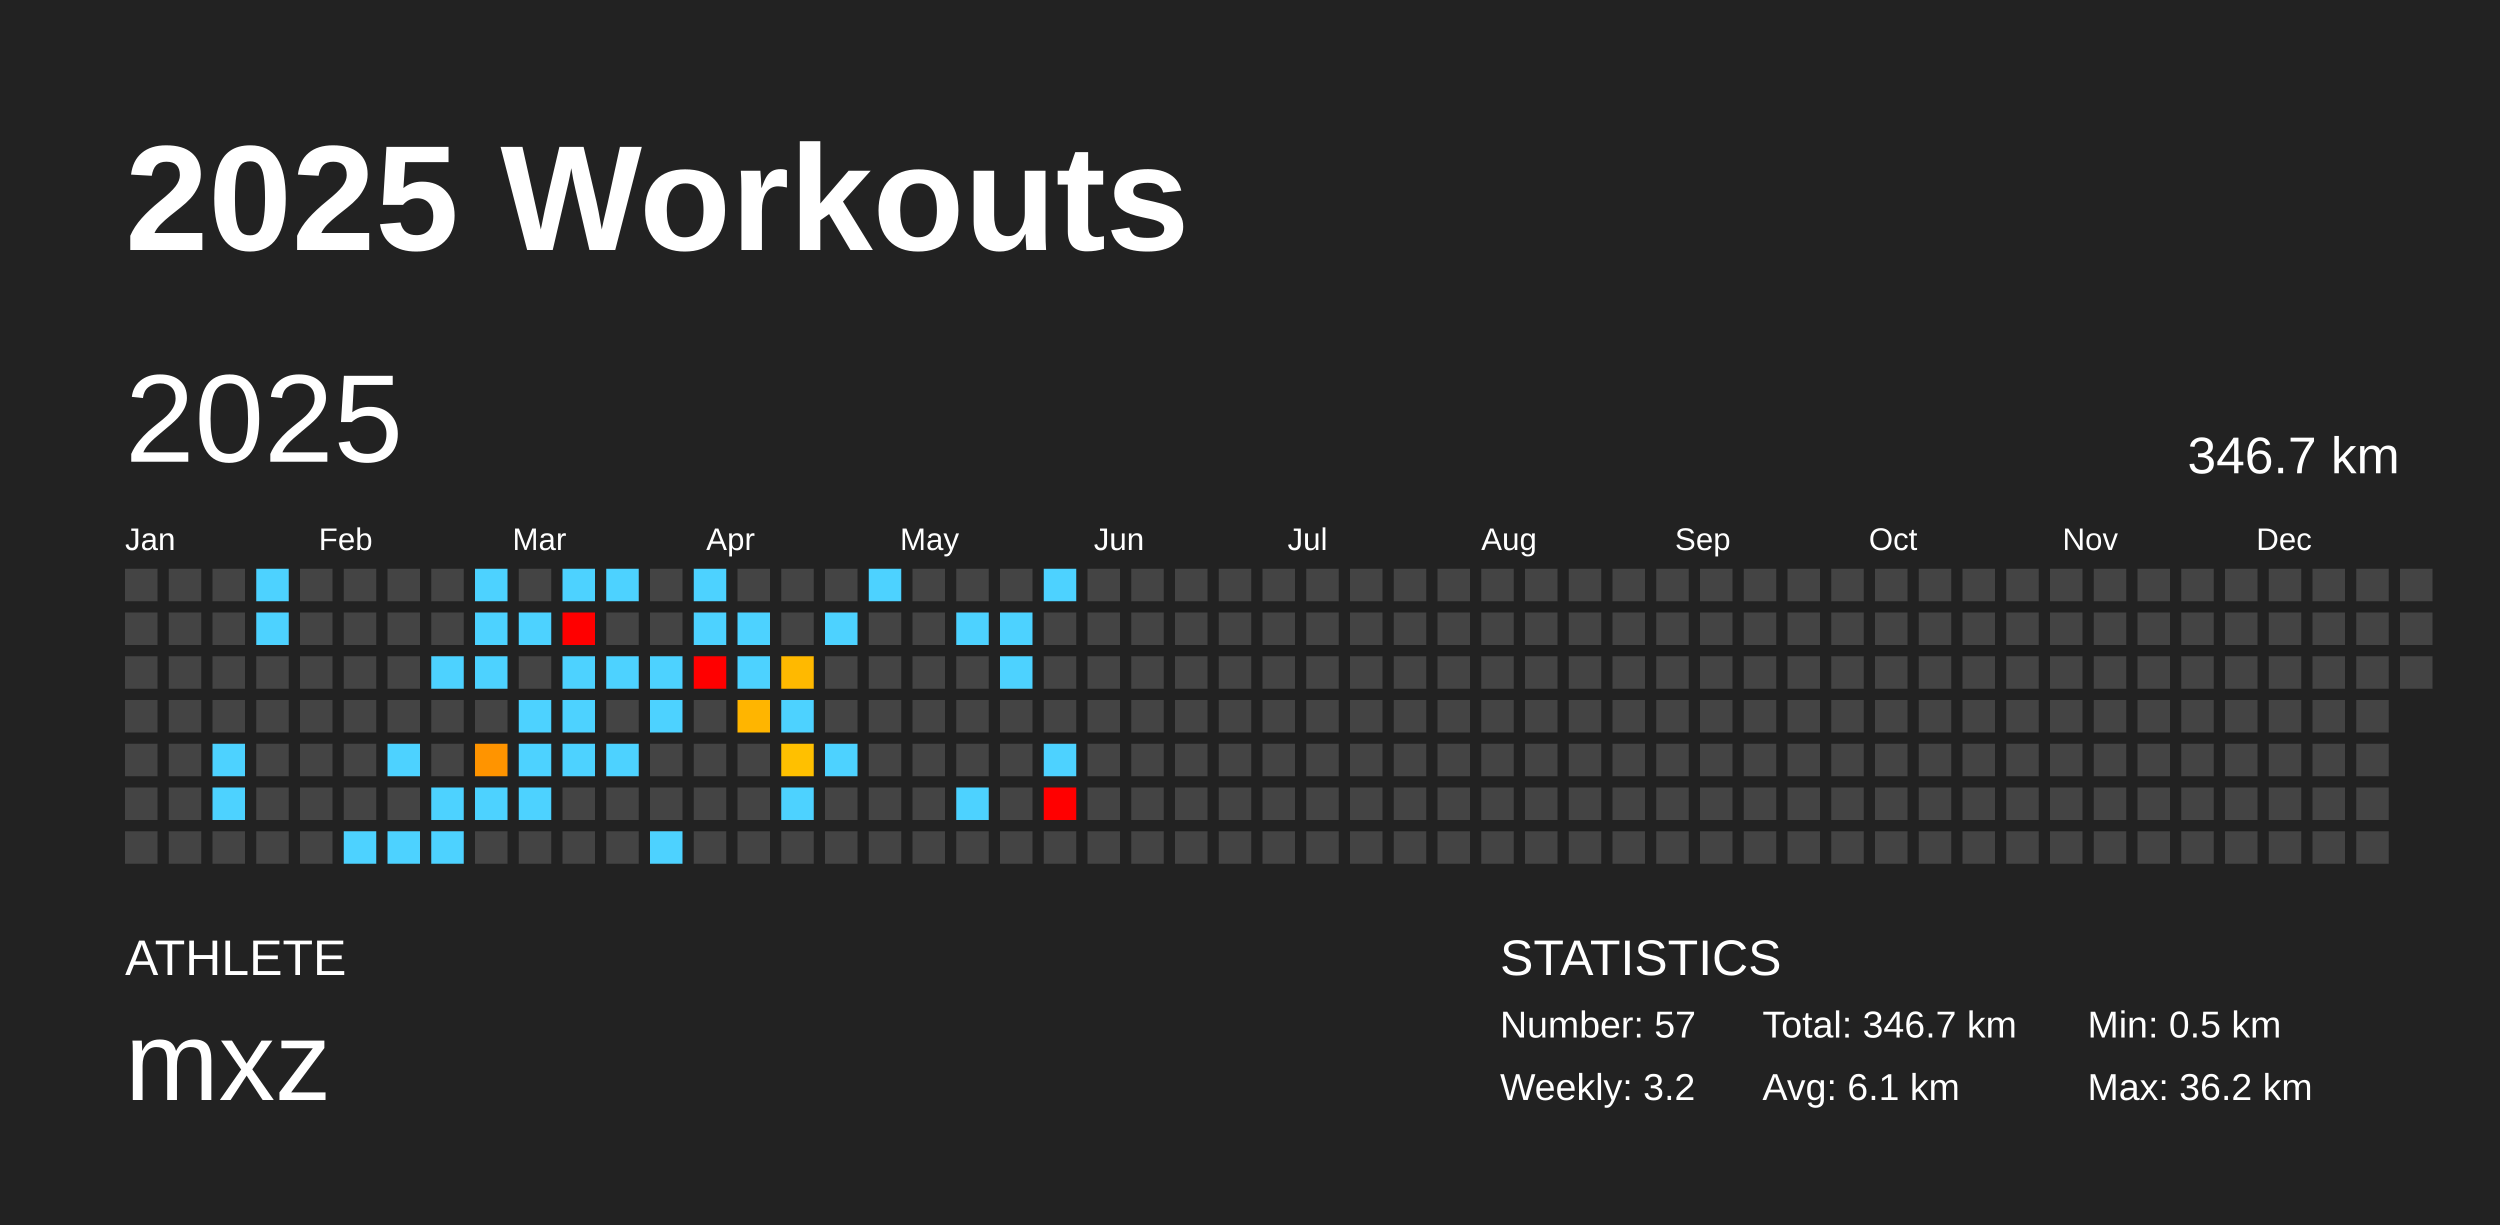
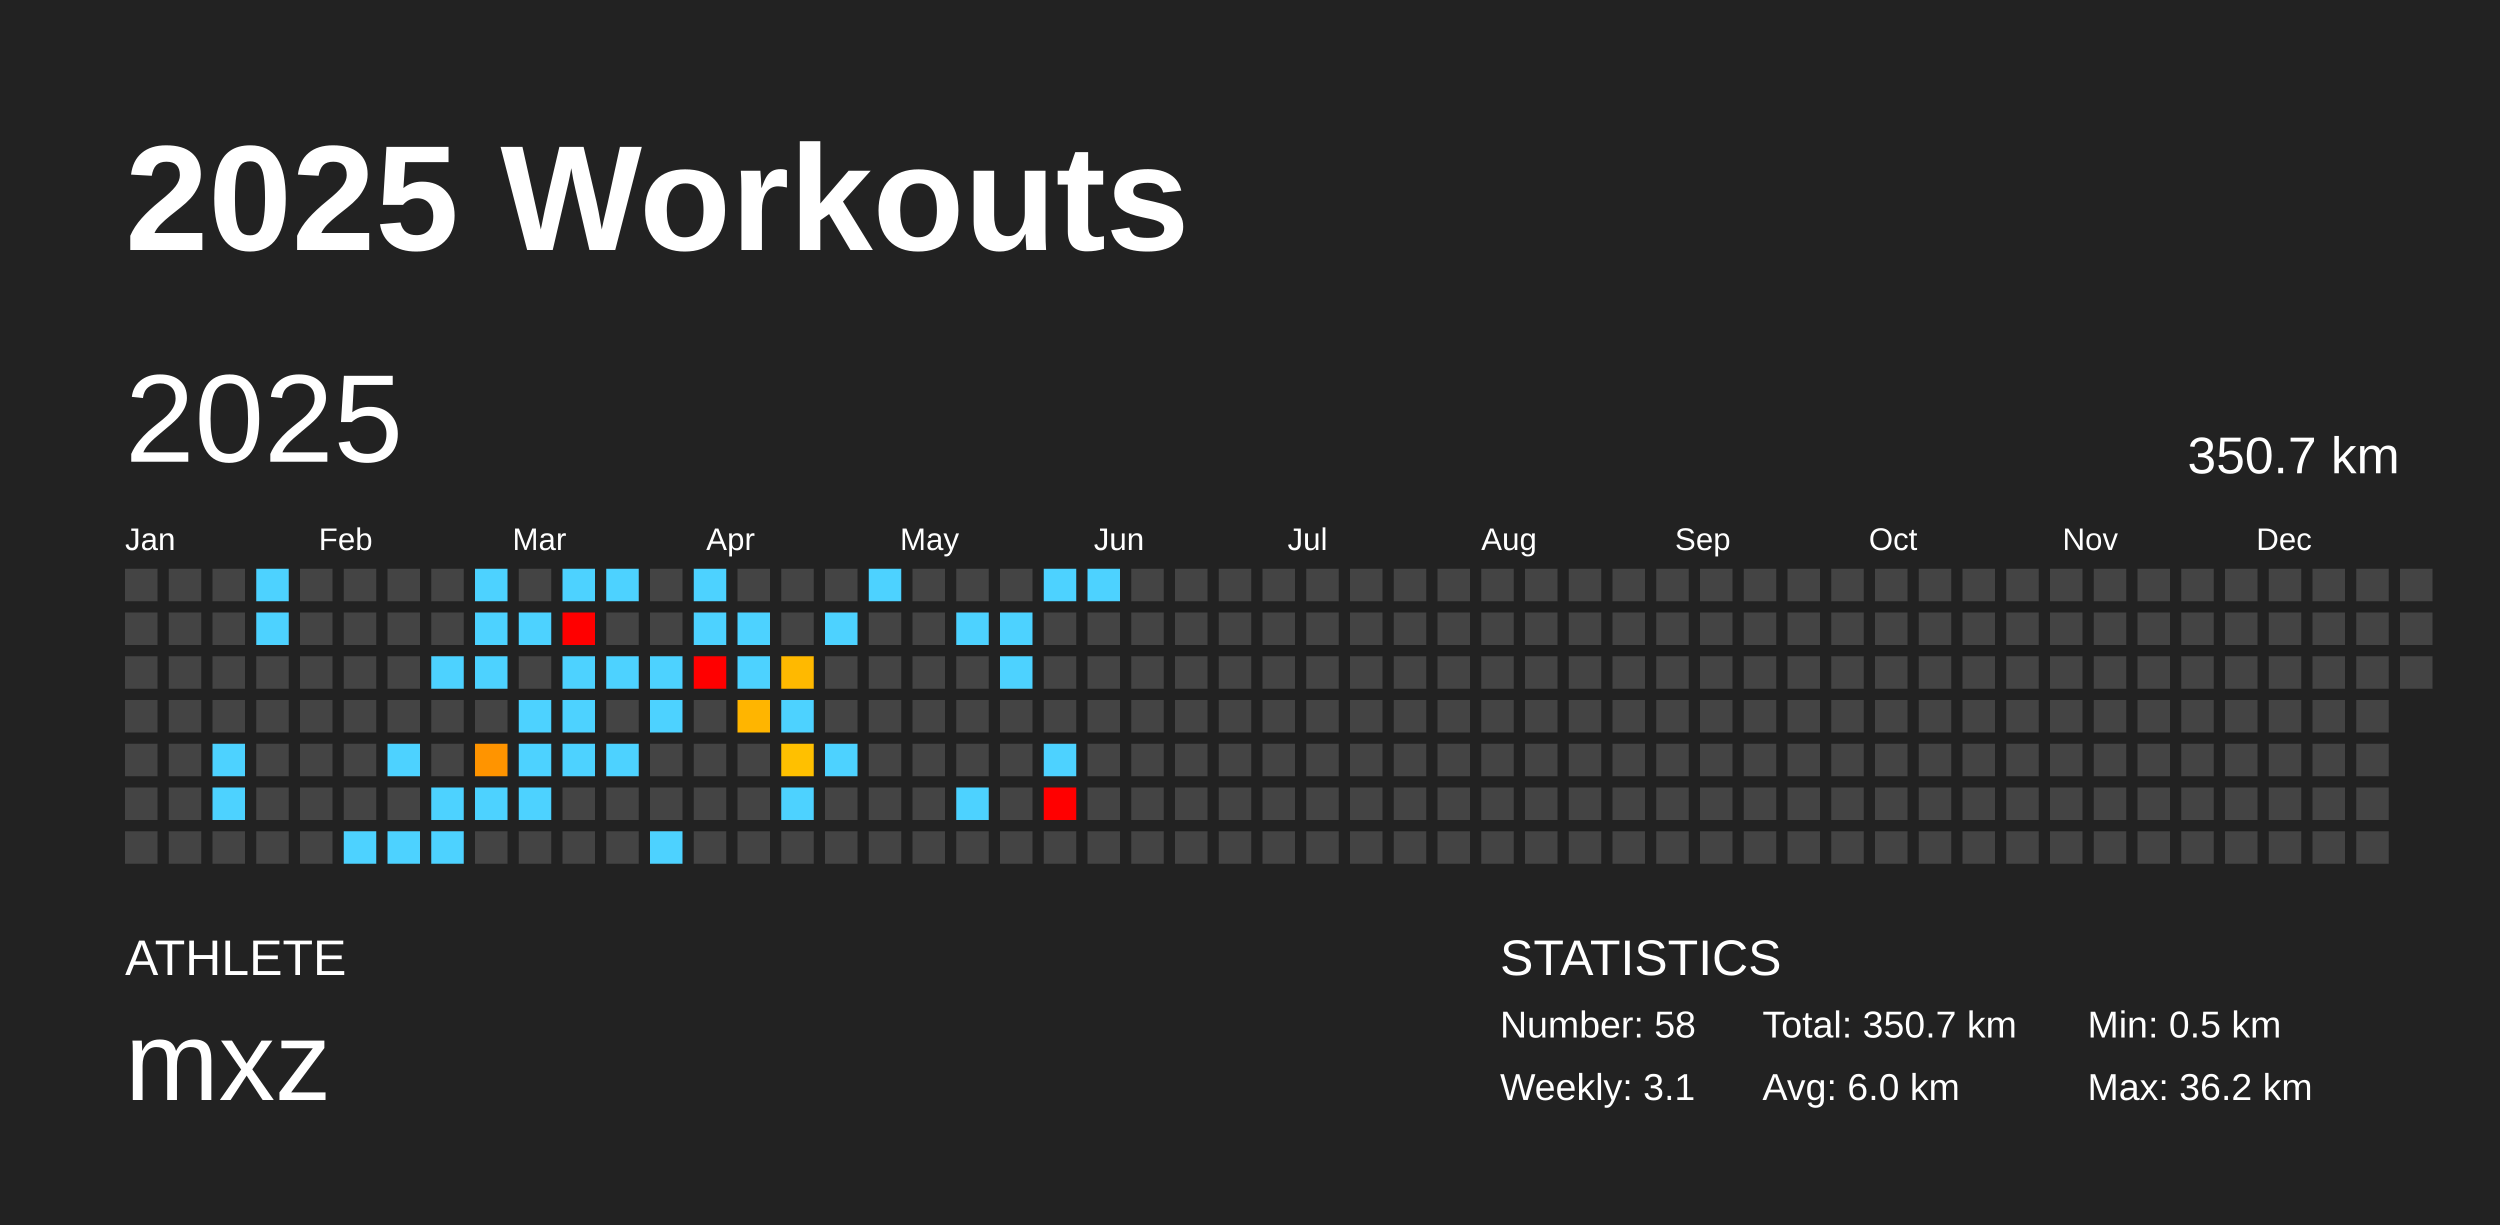
<svg xmlns="http://www.w3.org/2000/svg" baseProfile="full" height="98mm" version="1.1" viewBox="0,0,200,98" width="200mm">
  <defs />
  <rect fill="#222222" height="98" width="200" x="0" y="0" />
  <text fill="#FFFFFF" style="font-size:12px; font-family:Arial; font-weight:bold;" x="10" y="20">2025 Workouts</text>
  <text fill="#FFFFFF" style="font-size:4px; font-family:Arial" x="10" y="78">ATHLETE</text>
  <text fill="#FFFFFF" style="font-size:9px; font-family:Arial" x="10" y="88">mxz</text>
  <text fill="#FFFFFF" style="font-size:4px; font-family:Arial" x="120" y="78">STATISTICS</text>
-   <text fill="#FFFFFF" style="font-size:3px; font-family:Arial" x="120" y="83">Number: 57</text>
-   <text fill="#FFFFFF" style="font-size:3px; font-family:Arial" x="120" y="88">Weekly: 3.2</text>
-   <text fill="#FFFFFF" style="font-size:3px; font-family:Arial" x="141" y="83">Total: 346.7 km</text>
-   <text fill="#FFFFFF" style="font-size:3px; font-family:Arial" x="141" y="88">Avg: 6.1 km</text>
+   <text fill="#FFFFFF" style="font-size:3px; font-family:Arial" x="120" y="83">Number: 58</text>
+   <text fill="#FFFFFF" style="font-size:3px; font-family:Arial" x="120" y="88">Weekly: 3.1</text>
+   <text fill="#FFFFFF" style="font-size:3px; font-family:Arial" x="141" y="83">Total: 350.7 km</text>
+   <text fill="#FFFFFF" style="font-size:3px; font-family:Arial" x="141" y="88">Avg: 6.0 km</text>
  <text fill="#FFFFFF" style="font-size:3px; font-family:Arial" x="167" y="83">Min: 0.5 km</text>
  <text fill="#FFFFFF" style="font-size:3px; font-family:Arial" x="167" y="88">Max: 36.2 km</text>
  <text dominant-baseline="hanging" fill="#FFFFFF" style="font-size:10.0px; font-family:Arial;" x="10" y="30">2025</text>
-   <text dominant-baseline="hanging" fill="#FFFFFF" style="font-size:4.125px; font-family:Arial;" x="175" y="35">346.7 km</text>
+   <text dominant-baseline="hanging" fill="#FFFFFF" style="font-size:4.125px; font-family:Arial;" x="175" y="35">350.7 km</text>
  <text fill="#FFFFFF" style="font-size:2.5px; font-family:Arial" x="10.0" y="44">Jan</text>
  <text fill="#FFFFFF" style="font-size:2.5px; font-family:Arial" x="25.5" y="44">Feb</text>
  <text fill="#FFFFFF" style="font-size:2.5px; font-family:Arial" x="41.0" y="44">Mar</text>
  <text fill="#FFFFFF" style="font-size:2.5px; font-family:Arial" x="56.5" y="44">Apr</text>
  <text fill="#FFFFFF" style="font-size:2.5px; font-family:Arial" x="72.0" y="44">May</text>
  <text fill="#FFFFFF" style="font-size:2.5px; font-family:Arial" x="87.5" y="44">Jun</text>
  <text fill="#FFFFFF" style="font-size:2.5px; font-family:Arial" x="103.0" y="44">Jul</text>
  <text fill="#FFFFFF" style="font-size:2.5px; font-family:Arial" x="118.5" y="44">Aug</text>
  <text fill="#FFFFFF" style="font-size:2.5px; font-family:Arial" x="134.0" y="44">Sep</text>
  <text fill="#FFFFFF" style="font-size:2.5px; font-family:Arial" x="149.5" y="44">Oct</text>
  <text fill="#FFFFFF" style="font-size:2.5px; font-family:Arial" x="165.0" y="44">Nov</text>
  <text fill="#FFFFFF" style="font-size:2.5px; font-family:Arial" x="180.5" y="44">Dec</text>
  <rect fill="#444444" height="2.6" width="2.6" x="10.0" y="45.5" />
  <rect fill="#444444" height="2.6" width="2.6" x="10.0" y="49.0" />
  <rect fill="#444444" height="2.6" width="2.6" x="10.0" y="52.5" />
  <rect fill="#444444" height="2.6" width="2.6" x="10.0" y="56.0" />
  <rect fill="#444444" height="2.6" width="2.6" x="10.0" y="59.5" />
  <rect fill="#444444" height="2.6" width="2.6" x="10.0" y="63.0" />
  <rect fill="#444444" height="2.6" width="2.6" x="10.0" y="66.5" />
  <rect fill="#444444" height="2.6" width="2.6" x="13.5" y="45.5" />
  <rect fill="#444444" height="2.6" width="2.6" x="13.5" y="49.0" />
  <rect fill="#444444" height="2.6" width="2.6" x="13.5" y="52.5" />
  <rect fill="#444444" height="2.6" width="2.6" x="13.5" y="56.0" />
  <rect fill="#444444" height="2.6" width="2.6" x="13.5" y="59.5" />
  <rect fill="#444444" height="2.6" width="2.6" x="13.5" y="63.0" />
  <rect fill="#444444" height="2.6" width="2.6" x="13.5" y="66.5" />
  <rect fill="#444444" height="2.6" width="2.6" x="17.0" y="45.5" />
  <rect fill="#444444" height="2.6" width="2.6" x="17.0" y="49.0" />
  <rect fill="#444444" height="2.6" width="2.6" x="17.0" y="52.5" />
  <rect fill="#444444" height="2.6" width="2.6" x="17.0" y="56.0" />
  <rect fill="#4dd2ff" height="2.6" width="2.6" x="17.0" y="59.5" />
  <rect fill="#4dd2ff" height="2.6" width="2.6" x="17.0" y="63.0" />
  <rect fill="#444444" height="2.6" width="2.6" x="17.0" y="66.5" />
  <rect fill="#4dd2ff" height="2.6" width="2.6" x="20.5" y="45.5" />
  <rect fill="#4dd2ff" height="2.6" width="2.6" x="20.5" y="49.0" />
  <rect fill="#444444" height="2.6" width="2.6" x="20.5" y="52.5" />
  <rect fill="#444444" height="2.6" width="2.6" x="20.5" y="56.0" />
  <rect fill="#444444" height="2.6" width="2.6" x="20.5" y="59.5" />
  <rect fill="#444444" height="2.6" width="2.6" x="20.5" y="63.0" />
  <rect fill="#444444" height="2.6" width="2.6" x="20.5" y="66.5" />
  <rect fill="#444444" height="2.6" width="2.6" x="24.0" y="45.5" />
  <rect fill="#444444" height="2.6" width="2.6" x="24.0" y="49.0" />
  <rect fill="#444444" height="2.6" width="2.6" x="24.0" y="52.5" />
  <rect fill="#444444" height="2.6" width="2.6" x="24.0" y="56.0" />
  <rect fill="#444444" height="2.6" width="2.6" x="24.0" y="59.5" />
  <rect fill="#444444" height="2.6" width="2.6" x="24.0" y="63.0" />
  <rect fill="#444444" height="2.6" width="2.6" x="24.0" y="66.5" />
  <rect fill="#444444" height="2.6" width="2.6" x="27.5" y="45.5" />
  <rect fill="#444444" height="2.6" width="2.6" x="27.5" y="49.0" />
  <rect fill="#444444" height="2.6" width="2.6" x="27.5" y="52.5" />
  <rect fill="#444444" height="2.6" width="2.6" x="27.5" y="56.0" />
  <rect fill="#444444" height="2.6" width="2.6" x="27.5" y="59.5" />
  <rect fill="#444444" height="2.6" width="2.6" x="27.5" y="63.0" />
  <rect fill="#4dd2ff" height="2.6" width="2.6" x="27.5" y="66.5" />
  <rect fill="#444444" height="2.6" width="2.6" x="31.0" y="45.5" />
  <rect fill="#444444" height="2.6" width="2.6" x="31.0" y="49.0" />
  <rect fill="#444444" height="2.6" width="2.6" x="31.0" y="52.5" />
  <rect fill="#444444" height="2.6" width="2.6" x="31.0" y="56.0" />
  <rect fill="#4dd2ff" height="2.6" width="2.6" x="31.0" y="59.5" />
  <rect fill="#444444" height="2.6" width="2.6" x="31.0" y="63.0" />
  <rect fill="#4dd2ff" height="2.6" width="2.6" x="31.0" y="66.5" />
  <rect fill="#444444" height="2.6" width="2.6" x="34.5" y="45.5" />
  <rect fill="#444444" height="2.6" width="2.6" x="34.5" y="49.0" />
  <rect fill="#4dd2ff" height="2.6" width="2.6" x="34.5" y="52.5" />
  <rect fill="#444444" height="2.6" width="2.6" x="34.5" y="56.0" />
  <rect fill="#444444" height="2.6" width="2.6" x="34.5" y="59.5" />
  <rect fill="#4dd2ff" height="2.6" width="2.6" x="34.5" y="63.0" />
  <rect fill="#4dd2ff" height="2.6" width="2.6" x="34.5" y="66.5" />
  <rect fill="#4dd2ff" height="2.6" width="2.6" x="38.0" y="45.5" />
  <rect fill="#4dd2ff" height="2.6" width="2.6" x="38.0" y="49.0" />
  <rect fill="#4dd2ff" height="2.6" width="2.6" x="38.0" y="52.5" />
  <rect fill="#444444" height="2.6" width="2.6" x="38.0" y="56.0" />
  <rect fill="#ff9400" height="2.6" width="2.6" x="38.0" y="59.5" />
  <rect fill="#4dd2ff" height="2.6" width="2.6" x="38.0" y="63.0" />
  <rect fill="#444444" height="2.6" width="2.6" x="38.0" y="66.5" />
  <rect fill="#444444" height="2.6" width="2.6" x="41.5" y="45.5" />
  <rect fill="#4dd2ff" height="2.6" width="2.6" x="41.5" y="49.0" />
  <rect fill="#444444" height="2.6" width="2.6" x="41.5" y="52.5" />
  <rect fill="#4dd2ff" height="2.6" width="2.6" x="41.5" y="56.0" />
  <rect fill="#4dd2ff" height="2.6" width="2.6" x="41.5" y="59.5" />
  <rect fill="#4dd2ff" height="2.6" width="2.6" x="41.5" y="63.0" />
  <rect fill="#444444" height="2.6" width="2.6" x="41.5" y="66.5" />
  <rect fill="#4dd2ff" height="2.6" width="2.6" x="45.0" y="45.5" />
  <rect fill="red" height="2.6" width="2.6" x="45.0" y="49.0" />
  <rect fill="#4dd2ff" height="2.6" width="2.6" x="45.0" y="52.5" />
  <rect fill="#4dd2ff" height="2.6" width="2.6" x="45.0" y="56.0" />
  <rect fill="#4dd2ff" height="2.6" width="2.6" x="45.0" y="59.5" />
  <rect fill="#444444" height="2.6" width="2.6" x="45.0" y="63.0" />
  <rect fill="#444444" height="2.6" width="2.6" x="45.0" y="66.5" />
  <rect fill="#4dd2ff" height="2.6" width="2.6" x="48.5" y="45.5" />
  <rect fill="#444444" height="2.6" width="2.6" x="48.5" y="49.0" />
  <rect fill="#4dd2ff" height="2.6" width="2.6" x="48.5" y="52.5" />
  <rect fill="#444444" height="2.6" width="2.6" x="48.5" y="56.0" />
  <rect fill="#4dd2ff" height="2.6" width="2.6" x="48.5" y="59.5" />
  <rect fill="#444444" height="2.6" width="2.6" x="48.5" y="63.0" />
  <rect fill="#444444" height="2.6" width="2.6" x="48.5" y="66.5" />
  <rect fill="#444444" height="2.6" width="2.6" x="52.0" y="45.5" />
  <rect fill="#444444" height="2.6" width="2.6" x="52.0" y="49.0" />
  <rect fill="#4dd2ff" height="2.6" width="2.6" x="52.0" y="52.5" />
  <rect fill="#4dd2ff" height="2.6" width="2.6" x="52.0" y="56.0" />
  <rect fill="#444444" height="2.6" width="2.6" x="52.0" y="59.5" />
  <rect fill="#444444" height="2.6" width="2.6" x="52.0" y="63.0" />
  <rect fill="#4dd2ff" height="2.6" width="2.6" x="52.0" y="66.5" />
  <rect fill="#4dd2ff" height="2.6" width="2.6" x="55.5" y="45.5" />
  <rect fill="#4dd2ff" height="2.6" width="2.6" x="55.5" y="49.0" />
  <rect fill="red" height="2.6" width="2.6" x="55.5" y="52.5" />
  <rect fill="#444444" height="2.6" width="2.6" x="55.5" y="56.0" />
  <rect fill="#444444" height="2.6" width="2.6" x="55.5" y="59.5" />
  <rect fill="#444444" height="2.6" width="2.6" x="55.5" y="63.0" />
  <rect fill="#444444" height="2.6" width="2.6" x="55.5" y="66.5" />
  <rect fill="#444444" height="2.6" width="2.6" x="59.0" y="45.5" />
  <rect fill="#4dd2ff" height="2.6" width="2.6" x="59.0" y="49.0" />
  <rect fill="#4dd2ff" height="2.6" width="2.6" x="59.0" y="52.5" />
  <rect fill="#ffb500" height="2.6" width="2.6" x="59.0" y="56.0" />
  <rect fill="#444444" height="2.6" width="2.6" x="59.0" y="59.5" />
  <rect fill="#444444" height="2.6" width="2.6" x="59.0" y="63.0" />
  <rect fill="#444444" height="2.6" width="2.6" x="59.0" y="66.5" />
  <rect fill="#444444" height="2.6" width="2.6" x="62.5" y="45.5" />
  <rect fill="#444444" height="2.6" width="2.6" x="62.5" y="49.0" />
  <rect fill="#ffb900" height="2.6" width="2.6" x="62.5" y="52.5" />
  <rect fill="#4dd2ff" height="2.6" width="2.6" x="62.5" y="56.0" />
  <rect fill="#ffc000" height="2.6" width="2.6" x="62.5" y="59.5" />
  <rect fill="#4dd2ff" height="2.6" width="2.6" x="62.5" y="63.0" />
  <rect fill="#444444" height="2.6" width="2.6" x="62.5" y="66.5" />
  <rect fill="#444444" height="2.6" width="2.6" x="66.0" y="45.5" />
  <rect fill="#4dd2ff" height="2.6" width="2.6" x="66.0" y="49.0" />
  <rect fill="#444444" height="2.6" width="2.6" x="66.0" y="52.5" />
  <rect fill="#444444" height="2.6" width="2.6" x="66.0" y="56.0" />
  <rect fill="#4dd2ff" height="2.6" width="2.6" x="66.0" y="59.5" />
  <rect fill="#444444" height="2.6" width="2.6" x="66.0" y="63.0" />
  <rect fill="#444444" height="2.6" width="2.6" x="66.0" y="66.5" />
  <rect fill="#4dd2ff" height="2.6" width="2.6" x="69.5" y="45.5" />
  <rect fill="#444444" height="2.6" width="2.6" x="69.5" y="49.0" />
  <rect fill="#444444" height="2.6" width="2.6" x="69.5" y="52.5" />
  <rect fill="#444444" height="2.6" width="2.6" x="69.5" y="56.0" />
  <rect fill="#444444" height="2.6" width="2.6" x="69.5" y="59.5" />
  <rect fill="#444444" height="2.6" width="2.6" x="69.5" y="63.0" />
  <rect fill="#444444" height="2.6" width="2.6" x="69.5" y="66.5" />
  <rect fill="#444444" height="2.6" width="2.6" x="73.0" y="45.5" />
  <rect fill="#444444" height="2.6" width="2.6" x="73.0" y="49.0" />
  <rect fill="#444444" height="2.6" width="2.6" x="73.0" y="52.5" />
  <rect fill="#444444" height="2.6" width="2.6" x="73.0" y="56.0" />
  <rect fill="#444444" height="2.6" width="2.6" x="73.0" y="59.5" />
  <rect fill="#444444" height="2.6" width="2.6" x="73.0" y="63.0" />
  <rect fill="#444444" height="2.6" width="2.6" x="73.0" y="66.5" />
  <rect fill="#444444" height="2.6" width="2.6" x="76.5" y="45.5" />
  <rect fill="#4dd2ff" height="2.6" width="2.6" x="76.5" y="49.0" />
  <rect fill="#444444" height="2.6" width="2.6" x="76.5" y="52.5" />
  <rect fill="#444444" height="2.6" width="2.6" x="76.5" y="56.0" />
  <rect fill="#444444" height="2.6" width="2.6" x="76.5" y="59.5" />
  <rect fill="#4dd2ff" height="2.6" width="2.6" x="76.5" y="63.0" />
  <rect fill="#444444" height="2.6" width="2.6" x="76.5" y="66.5" />
  <rect fill="#444444" height="2.6" width="2.6" x="80.0" y="45.5" />
  <rect fill="#4dd2ff" height="2.6" width="2.6" x="80.0" y="49.0" />
  <rect fill="#4dd2ff" height="2.6" width="2.6" x="80.0" y="52.5" />
  <rect fill="#444444" height="2.6" width="2.6" x="80.0" y="56.0" />
  <rect fill="#444444" height="2.6" width="2.6" x="80.0" y="59.5" />
  <rect fill="#444444" height="2.6" width="2.6" x="80.0" y="63.0" />
  <rect fill="#444444" height="2.6" width="2.6" x="80.0" y="66.5" />
  <rect fill="#4dd2ff" height="2.6" width="2.6" x="83.5" y="45.5" />
  <rect fill="#444444" height="2.6" width="2.6" x="83.5" y="49.0" />
  <rect fill="#444444" height="2.6" width="2.6" x="83.5" y="52.5" />
  <rect fill="#444444" height="2.6" width="2.6" x="83.5" y="56.0" />
  <rect fill="#4dd2ff" height="2.6" width="2.6" x="83.5" y="59.5" />
  <rect fill="red" height="2.6" width="2.6" x="83.5" y="63.0" />
  <rect fill="#444444" height="2.6" width="2.6" x="83.5" y="66.5" />
-   <rect fill="#444444" height="2.6" width="2.6" x="87.0" y="45.5" />
+   <rect fill="#4dd2ff" height="2.6" width="2.6" x="87.0" y="45.5" />
  <rect fill="#444444" height="2.6" width="2.6" x="87.0" y="49.0" />
  <rect fill="#444444" height="2.6" width="2.6" x="87.0" y="52.5" />
  <rect fill="#444444" height="2.6" width="2.6" x="87.0" y="56.0" />
  <rect fill="#444444" height="2.6" width="2.6" x="87.0" y="59.5" />
  <rect fill="#444444" height="2.6" width="2.6" x="87.0" y="63.0" />
  <rect fill="#444444" height="2.6" width="2.6" x="87.0" y="66.5" />
  <rect fill="#444444" height="2.6" width="2.6" x="90.5" y="45.5" />
  <rect fill="#444444" height="2.6" width="2.6" x="90.5" y="49.0" />
  <rect fill="#444444" height="2.6" width="2.6" x="90.5" y="52.5" />
  <rect fill="#444444" height="2.6" width="2.6" x="90.5" y="56.0" />
  <rect fill="#444444" height="2.6" width="2.6" x="90.5" y="59.5" />
  <rect fill="#444444" height="2.6" width="2.6" x="90.5" y="63.0" />
  <rect fill="#444444" height="2.6" width="2.6" x="90.5" y="66.5" />
  <rect fill="#444444" height="2.6" width="2.6" x="94.0" y="45.5" />
  <rect fill="#444444" height="2.6" width="2.6" x="94.0" y="49.0" />
  <rect fill="#444444" height="2.6" width="2.6" x="94.0" y="52.5" />
  <rect fill="#444444" height="2.6" width="2.6" x="94.0" y="56.0" />
  <rect fill="#444444" height="2.6" width="2.6" x="94.0" y="59.5" />
  <rect fill="#444444" height="2.6" width="2.6" x="94.0" y="63.0" />
  <rect fill="#444444" height="2.6" width="2.6" x="94.0" y="66.5" />
  <rect fill="#444444" height="2.6" width="2.6" x="97.5" y="45.5" />
  <rect fill="#444444" height="2.6" width="2.6" x="97.5" y="49.0" />
  <rect fill="#444444" height="2.6" width="2.6" x="97.5" y="52.5" />
  <rect fill="#444444" height="2.6" width="2.6" x="97.5" y="56.0" />
  <rect fill="#444444" height="2.6" width="2.6" x="97.5" y="59.5" />
  <rect fill="#444444" height="2.6" width="2.6" x="97.5" y="63.0" />
  <rect fill="#444444" height="2.6" width="2.6" x="97.5" y="66.5" />
  <rect fill="#444444" height="2.6" width="2.6" x="101.0" y="45.5" />
  <rect fill="#444444" height="2.6" width="2.6" x="101.0" y="49.0" />
  <rect fill="#444444" height="2.6" width="2.6" x="101.0" y="52.5" />
  <rect fill="#444444" height="2.6" width="2.6" x="101.0" y="56.0" />
  <rect fill="#444444" height="2.6" width="2.6" x="101.0" y="59.5" />
  <rect fill="#444444" height="2.6" width="2.6" x="101.0" y="63.0" />
  <rect fill="#444444" height="2.6" width="2.6" x="101.0" y="66.5" />
  <rect fill="#444444" height="2.6" width="2.6" x="104.5" y="45.5" />
  <rect fill="#444444" height="2.6" width="2.6" x="104.5" y="49.0" />
  <rect fill="#444444" height="2.6" width="2.6" x="104.5" y="52.5" />
  <rect fill="#444444" height="2.6" width="2.6" x="104.5" y="56.0" />
  <rect fill="#444444" height="2.6" width="2.6" x="104.5" y="59.5" />
  <rect fill="#444444" height="2.6" width="2.6" x="104.5" y="63.0" />
  <rect fill="#444444" height="2.6" width="2.6" x="104.5" y="66.5" />
  <rect fill="#444444" height="2.6" width="2.6" x="108.0" y="45.5" />
  <rect fill="#444444" height="2.6" width="2.6" x="108.0" y="49.0" />
  <rect fill="#444444" height="2.6" width="2.6" x="108.0" y="52.5" />
  <rect fill="#444444" height="2.6" width="2.6" x="108.0" y="56.0" />
  <rect fill="#444444" height="2.6" width="2.6" x="108.0" y="59.5" />
  <rect fill="#444444" height="2.6" width="2.6" x="108.0" y="63.0" />
  <rect fill="#444444" height="2.6" width="2.6" x="108.0" y="66.5" />
  <rect fill="#444444" height="2.6" width="2.6" x="111.5" y="45.5" />
  <rect fill="#444444" height="2.6" width="2.6" x="111.5" y="49.0" />
  <rect fill="#444444" height="2.6" width="2.6" x="111.5" y="52.5" />
  <rect fill="#444444" height="2.6" width="2.6" x="111.5" y="56.0" />
  <rect fill="#444444" height="2.6" width="2.6" x="111.5" y="59.5" />
  <rect fill="#444444" height="2.6" width="2.6" x="111.5" y="63.0" />
  <rect fill="#444444" height="2.6" width="2.6" x="111.5" y="66.5" />
  <rect fill="#444444" height="2.6" width="2.6" x="115.0" y="45.5" />
  <rect fill="#444444" height="2.6" width="2.6" x="115.0" y="49.0" />
  <rect fill="#444444" height="2.6" width="2.6" x="115.0" y="52.5" />
  <rect fill="#444444" height="2.6" width="2.6" x="115.0" y="56.0" />
  <rect fill="#444444" height="2.6" width="2.6" x="115.0" y="59.5" />
  <rect fill="#444444" height="2.6" width="2.6" x="115.0" y="63.0" />
  <rect fill="#444444" height="2.6" width="2.6" x="115.0" y="66.5" />
  <rect fill="#444444" height="2.6" width="2.6" x="118.5" y="45.5" />
  <rect fill="#444444" height="2.6" width="2.6" x="118.5" y="49.0" />
  <rect fill="#444444" height="2.6" width="2.6" x="118.5" y="52.5" />
  <rect fill="#444444" height="2.6" width="2.6" x="118.5" y="56.0" />
  <rect fill="#444444" height="2.6" width="2.6" x="118.5" y="59.5" />
  <rect fill="#444444" height="2.6" width="2.6" x="118.5" y="63.0" />
  <rect fill="#444444" height="2.6" width="2.6" x="118.5" y="66.5" />
  <rect fill="#444444" height="2.6" width="2.6" x="122.0" y="45.5" />
  <rect fill="#444444" height="2.6" width="2.6" x="122.0" y="49.0" />
  <rect fill="#444444" height="2.6" width="2.6" x="122.0" y="52.5" />
  <rect fill="#444444" height="2.6" width="2.6" x="122.0" y="56.0" />
  <rect fill="#444444" height="2.6" width="2.6" x="122.0" y="59.5" />
  <rect fill="#444444" height="2.6" width="2.6" x="122.0" y="63.0" />
  <rect fill="#444444" height="2.6" width="2.6" x="122.0" y="66.5" />
  <rect fill="#444444" height="2.6" width="2.6" x="125.5" y="45.5" />
  <rect fill="#444444" height="2.6" width="2.6" x="125.5" y="49.0" />
  <rect fill="#444444" height="2.6" width="2.6" x="125.5" y="52.5" />
  <rect fill="#444444" height="2.6" width="2.6" x="125.5" y="56.0" />
  <rect fill="#444444" height="2.6" width="2.6" x="125.5" y="59.5" />
  <rect fill="#444444" height="2.6" width="2.6" x="125.5" y="63.0" />
  <rect fill="#444444" height="2.6" width="2.6" x="125.5" y="66.5" />
  <rect fill="#444444" height="2.6" width="2.6" x="129.0" y="45.5" />
  <rect fill="#444444" height="2.6" width="2.6" x="129.0" y="49.0" />
  <rect fill="#444444" height="2.6" width="2.6" x="129.0" y="52.5" />
  <rect fill="#444444" height="2.6" width="2.6" x="129.0" y="56.0" />
  <rect fill="#444444" height="2.6" width="2.6" x="129.0" y="59.5" />
  <rect fill="#444444" height="2.6" width="2.6" x="129.0" y="63.0" />
  <rect fill="#444444" height="2.6" width="2.6" x="129.0" y="66.5" />
  <rect fill="#444444" height="2.6" width="2.6" x="132.5" y="45.5" />
  <rect fill="#444444" height="2.6" width="2.6" x="132.5" y="49.0" />
  <rect fill="#444444" height="2.6" width="2.6" x="132.5" y="52.5" />
  <rect fill="#444444" height="2.6" width="2.6" x="132.5" y="56.0" />
  <rect fill="#444444" height="2.6" width="2.6" x="132.5" y="59.5" />
  <rect fill="#444444" height="2.6" width="2.6" x="132.5" y="63.0" />
  <rect fill="#444444" height="2.6" width="2.6" x="132.5" y="66.5" />
  <rect fill="#444444" height="2.6" width="2.6" x="136.0" y="45.5" />
  <rect fill="#444444" height="2.6" width="2.6" x="136.0" y="49.0" />
  <rect fill="#444444" height="2.6" width="2.6" x="136.0" y="52.5" />
  <rect fill="#444444" height="2.6" width="2.6" x="136.0" y="56.0" />
  <rect fill="#444444" height="2.6" width="2.6" x="136.0" y="59.5" />
  <rect fill="#444444" height="2.6" width="2.6" x="136.0" y="63.0" />
  <rect fill="#444444" height="2.6" width="2.6" x="136.0" y="66.5" />
  <rect fill="#444444" height="2.6" width="2.6" x="139.5" y="45.5" />
  <rect fill="#444444" height="2.6" width="2.6" x="139.5" y="49.0" />
  <rect fill="#444444" height="2.6" width="2.6" x="139.5" y="52.5" />
  <rect fill="#444444" height="2.6" width="2.6" x="139.5" y="56.0" />
  <rect fill="#444444" height="2.6" width="2.6" x="139.5" y="59.5" />
  <rect fill="#444444" height="2.6" width="2.6" x="139.5" y="63.0" />
  <rect fill="#444444" height="2.6" width="2.6" x="139.5" y="66.5" />
  <rect fill="#444444" height="2.6" width="2.6" x="143.0" y="45.5" />
  <rect fill="#444444" height="2.6" width="2.6" x="143.0" y="49.0" />
  <rect fill="#444444" height="2.6" width="2.6" x="143.0" y="52.5" />
  <rect fill="#444444" height="2.6" width="2.6" x="143.0" y="56.0" />
  <rect fill="#444444" height="2.6" width="2.6" x="143.0" y="59.5" />
  <rect fill="#444444" height="2.6" width="2.6" x="143.0" y="63.0" />
  <rect fill="#444444" height="2.6" width="2.6" x="143.0" y="66.5" />
  <rect fill="#444444" height="2.6" width="2.6" x="146.5" y="45.5" />
  <rect fill="#444444" height="2.6" width="2.6" x="146.5" y="49.0" />
  <rect fill="#444444" height="2.6" width="2.6" x="146.5" y="52.5" />
  <rect fill="#444444" height="2.6" width="2.6" x="146.5" y="56.0" />
  <rect fill="#444444" height="2.6" width="2.6" x="146.5" y="59.5" />
  <rect fill="#444444" height="2.6" width="2.6" x="146.5" y="63.0" />
  <rect fill="#444444" height="2.6" width="2.6" x="146.5" y="66.5" />
  <rect fill="#444444" height="2.6" width="2.6" x="150.0" y="45.5" />
  <rect fill="#444444" height="2.6" width="2.6" x="150.0" y="49.0" />
  <rect fill="#444444" height="2.6" width="2.6" x="150.0" y="52.5" />
  <rect fill="#444444" height="2.6" width="2.6" x="150.0" y="56.0" />
  <rect fill="#444444" height="2.6" width="2.6" x="150.0" y="59.5" />
  <rect fill="#444444" height="2.6" width="2.6" x="150.0" y="63.0" />
  <rect fill="#444444" height="2.6" width="2.6" x="150.0" y="66.5" />
  <rect fill="#444444" height="2.6" width="2.6" x="153.5" y="45.5" />
  <rect fill="#444444" height="2.6" width="2.6" x="153.5" y="49.0" />
  <rect fill="#444444" height="2.6" width="2.6" x="153.5" y="52.5" />
  <rect fill="#444444" height="2.6" width="2.6" x="153.5" y="56.0" />
  <rect fill="#444444" height="2.6" width="2.6" x="153.5" y="59.5" />
  <rect fill="#444444" height="2.6" width="2.6" x="153.5" y="63.0" />
  <rect fill="#444444" height="2.6" width="2.6" x="153.5" y="66.5" />
  <rect fill="#444444" height="2.6" width="2.6" x="157.0" y="45.5" />
  <rect fill="#444444" height="2.6" width="2.6" x="157.0" y="49.0" />
  <rect fill="#444444" height="2.6" width="2.6" x="157.0" y="52.5" />
  <rect fill="#444444" height="2.6" width="2.6" x="157.0" y="56.0" />
  <rect fill="#444444" height="2.6" width="2.6" x="157.0" y="59.5" />
  <rect fill="#444444" height="2.6" width="2.6" x="157.0" y="63.0" />
  <rect fill="#444444" height="2.6" width="2.6" x="157.0" y="66.5" />
  <rect fill="#444444" height="2.6" width="2.6" x="160.5" y="45.5" />
  <rect fill="#444444" height="2.6" width="2.6" x="160.5" y="49.0" />
  <rect fill="#444444" height="2.6" width="2.6" x="160.5" y="52.5" />
  <rect fill="#444444" height="2.6" width="2.6" x="160.5" y="56.0" />
  <rect fill="#444444" height="2.6" width="2.6" x="160.5" y="59.5" />
  <rect fill="#444444" height="2.6" width="2.6" x="160.5" y="63.0" />
  <rect fill="#444444" height="2.6" width="2.6" x="160.5" y="66.5" />
  <rect fill="#444444" height="2.6" width="2.6" x="164.0" y="45.5" />
  <rect fill="#444444" height="2.6" width="2.6" x="164.0" y="49.0" />
  <rect fill="#444444" height="2.6" width="2.6" x="164.0" y="52.5" />
  <rect fill="#444444" height="2.6" width="2.6" x="164.0" y="56.0" />
  <rect fill="#444444" height="2.6" width="2.6" x="164.0" y="59.5" />
  <rect fill="#444444" height="2.6" width="2.6" x="164.0" y="63.0" />
  <rect fill="#444444" height="2.6" width="2.6" x="164.0" y="66.5" />
  <rect fill="#444444" height="2.6" width="2.6" x="167.5" y="45.5" />
  <rect fill="#444444" height="2.6" width="2.6" x="167.5" y="49.0" />
  <rect fill="#444444" height="2.6" width="2.6" x="167.5" y="52.5" />
  <rect fill="#444444" height="2.6" width="2.6" x="167.5" y="56.0" />
  <rect fill="#444444" height="2.6" width="2.6" x="167.5" y="59.5" />
  <rect fill="#444444" height="2.6" width="2.6" x="167.5" y="63.0" />
  <rect fill="#444444" height="2.6" width="2.6" x="167.5" y="66.5" />
  <rect fill="#444444" height="2.6" width="2.6" x="171.0" y="45.5" />
  <rect fill="#444444" height="2.6" width="2.6" x="171.0" y="49.0" />
  <rect fill="#444444" height="2.6" width="2.6" x="171.0" y="52.5" />
  <rect fill="#444444" height="2.6" width="2.6" x="171.0" y="56.0" />
  <rect fill="#444444" height="2.6" width="2.6" x="171.0" y="59.5" />
  <rect fill="#444444" height="2.6" width="2.6" x="171.0" y="63.0" />
  <rect fill="#444444" height="2.6" width="2.6" x="171.0" y="66.5" />
  <rect fill="#444444" height="2.6" width="2.6" x="174.5" y="45.5" />
  <rect fill="#444444" height="2.6" width="2.6" x="174.5" y="49.0" />
  <rect fill="#444444" height="2.6" width="2.6" x="174.5" y="52.5" />
  <rect fill="#444444" height="2.6" width="2.6" x="174.5" y="56.0" />
  <rect fill="#444444" height="2.6" width="2.6" x="174.5" y="59.5" />
  <rect fill="#444444" height="2.6" width="2.6" x="174.5" y="63.0" />
  <rect fill="#444444" height="2.6" width="2.6" x="174.5" y="66.5" />
  <rect fill="#444444" height="2.6" width="2.6" x="178.0" y="45.5" />
  <rect fill="#444444" height="2.6" width="2.6" x="178.0" y="49.0" />
  <rect fill="#444444" height="2.6" width="2.6" x="178.0" y="52.5" />
  <rect fill="#444444" height="2.6" width="2.6" x="178.0" y="56.0" />
  <rect fill="#444444" height="2.6" width="2.6" x="178.0" y="59.5" />
  <rect fill="#444444" height="2.6" width="2.6" x="178.0" y="63.0" />
  <rect fill="#444444" height="2.6" width="2.6" x="178.0" y="66.5" />
  <rect fill="#444444" height="2.6" width="2.6" x="181.5" y="45.5" />
  <rect fill="#444444" height="2.6" width="2.6" x="181.5" y="49.0" />
  <rect fill="#444444" height="2.6" width="2.6" x="181.5" y="52.5" />
  <rect fill="#444444" height="2.6" width="2.6" x="181.5" y="56.0" />
  <rect fill="#444444" height="2.6" width="2.6" x="181.5" y="59.5" />
  <rect fill="#444444" height="2.6" width="2.6" x="181.5" y="63.0" />
  <rect fill="#444444" height="2.6" width="2.6" x="181.5" y="66.5" />
  <rect fill="#444444" height="2.6" width="2.6" x="185.0" y="45.5" />
  <rect fill="#444444" height="2.6" width="2.6" x="185.0" y="49.0" />
  <rect fill="#444444" height="2.6" width="2.6" x="185.0" y="52.5" />
  <rect fill="#444444" height="2.6" width="2.6" x="185.0" y="56.0" />
  <rect fill="#444444" height="2.6" width="2.6" x="185.0" y="59.5" />
  <rect fill="#444444" height="2.6" width="2.6" x="185.0" y="63.0" />
  <rect fill="#444444" height="2.6" width="2.6" x="185.0" y="66.5" />
  <rect fill="#444444" height="2.6" width="2.6" x="188.5" y="45.5" />
  <rect fill="#444444" height="2.6" width="2.6" x="188.5" y="49.0" />
  <rect fill="#444444" height="2.6" width="2.6" x="188.5" y="52.5" />
  <rect fill="#444444" height="2.6" width="2.6" x="188.5" y="56.0" />
  <rect fill="#444444" height="2.6" width="2.6" x="188.5" y="59.5" />
  <rect fill="#444444" height="2.6" width="2.6" x="188.5" y="63.0" />
  <rect fill="#444444" height="2.6" width="2.6" x="188.5" y="66.5" />
  <rect fill="#444444" height="2.6" width="2.6" x="192.0" y="45.5" />
  <rect fill="#444444" height="2.6" width="2.6" x="192.0" y="49.0" />
  <rect fill="#444444" height="2.6" width="2.6" x="192.0" y="52.5" />
</svg>
